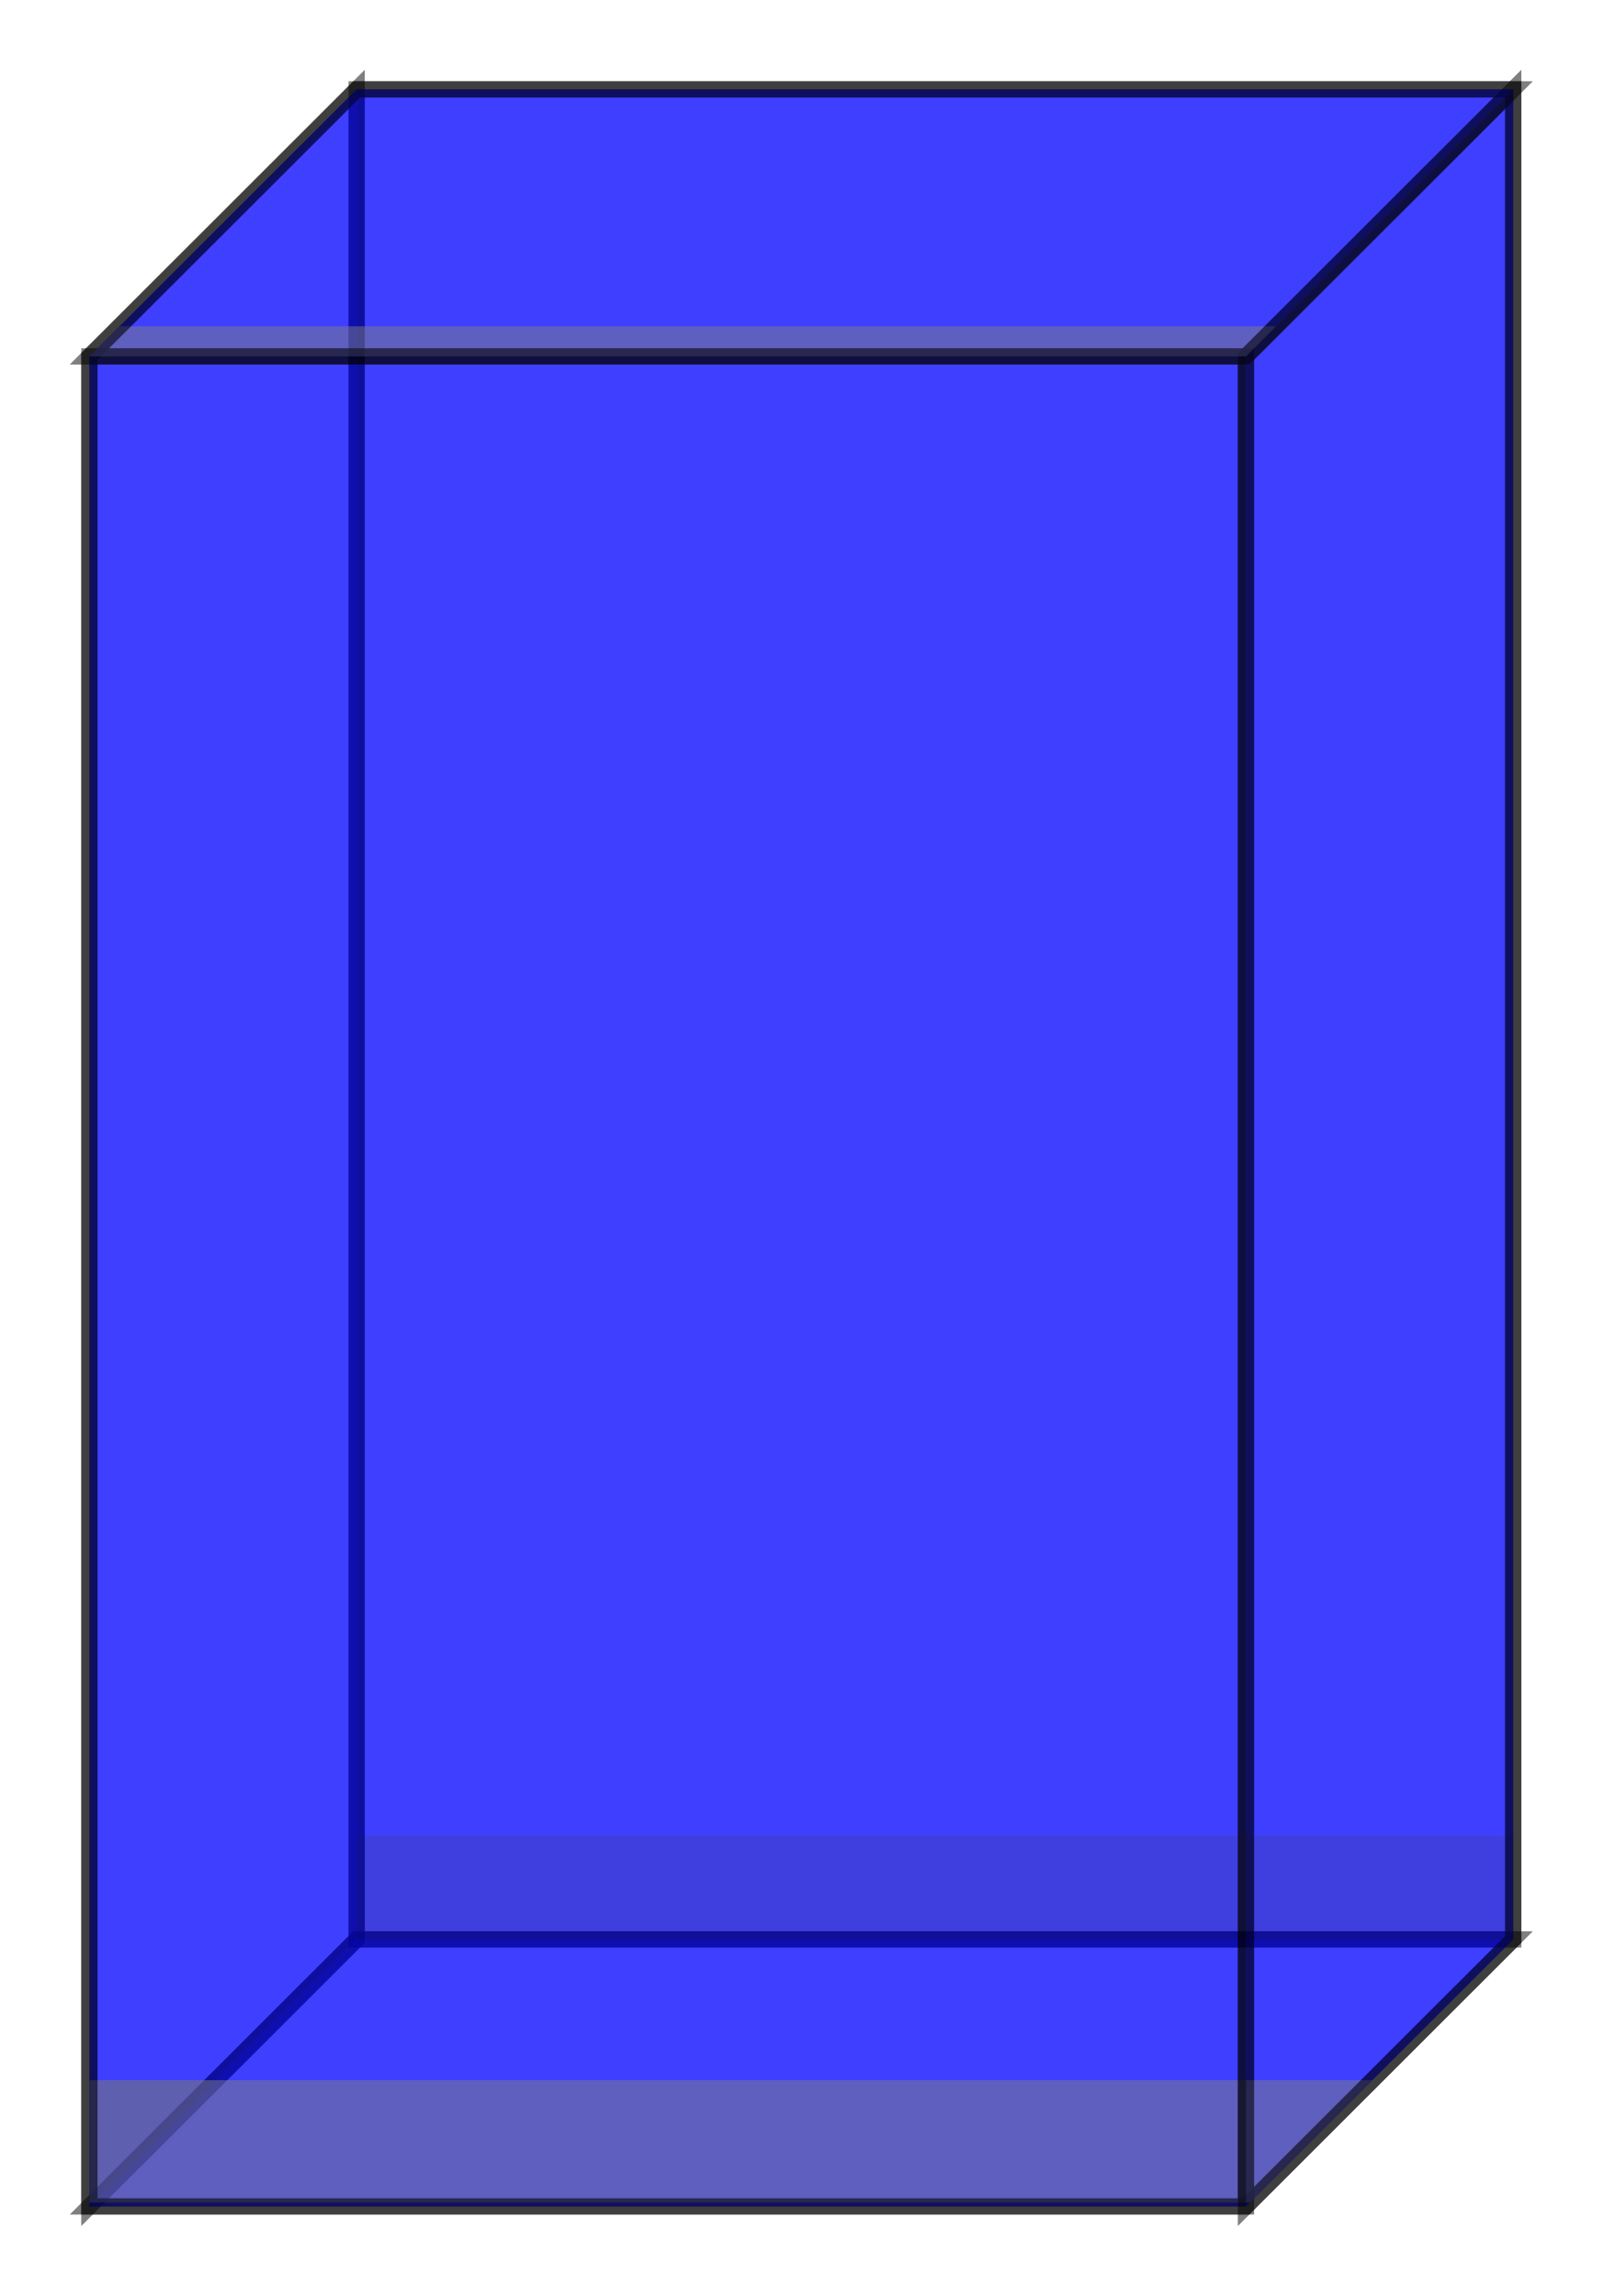
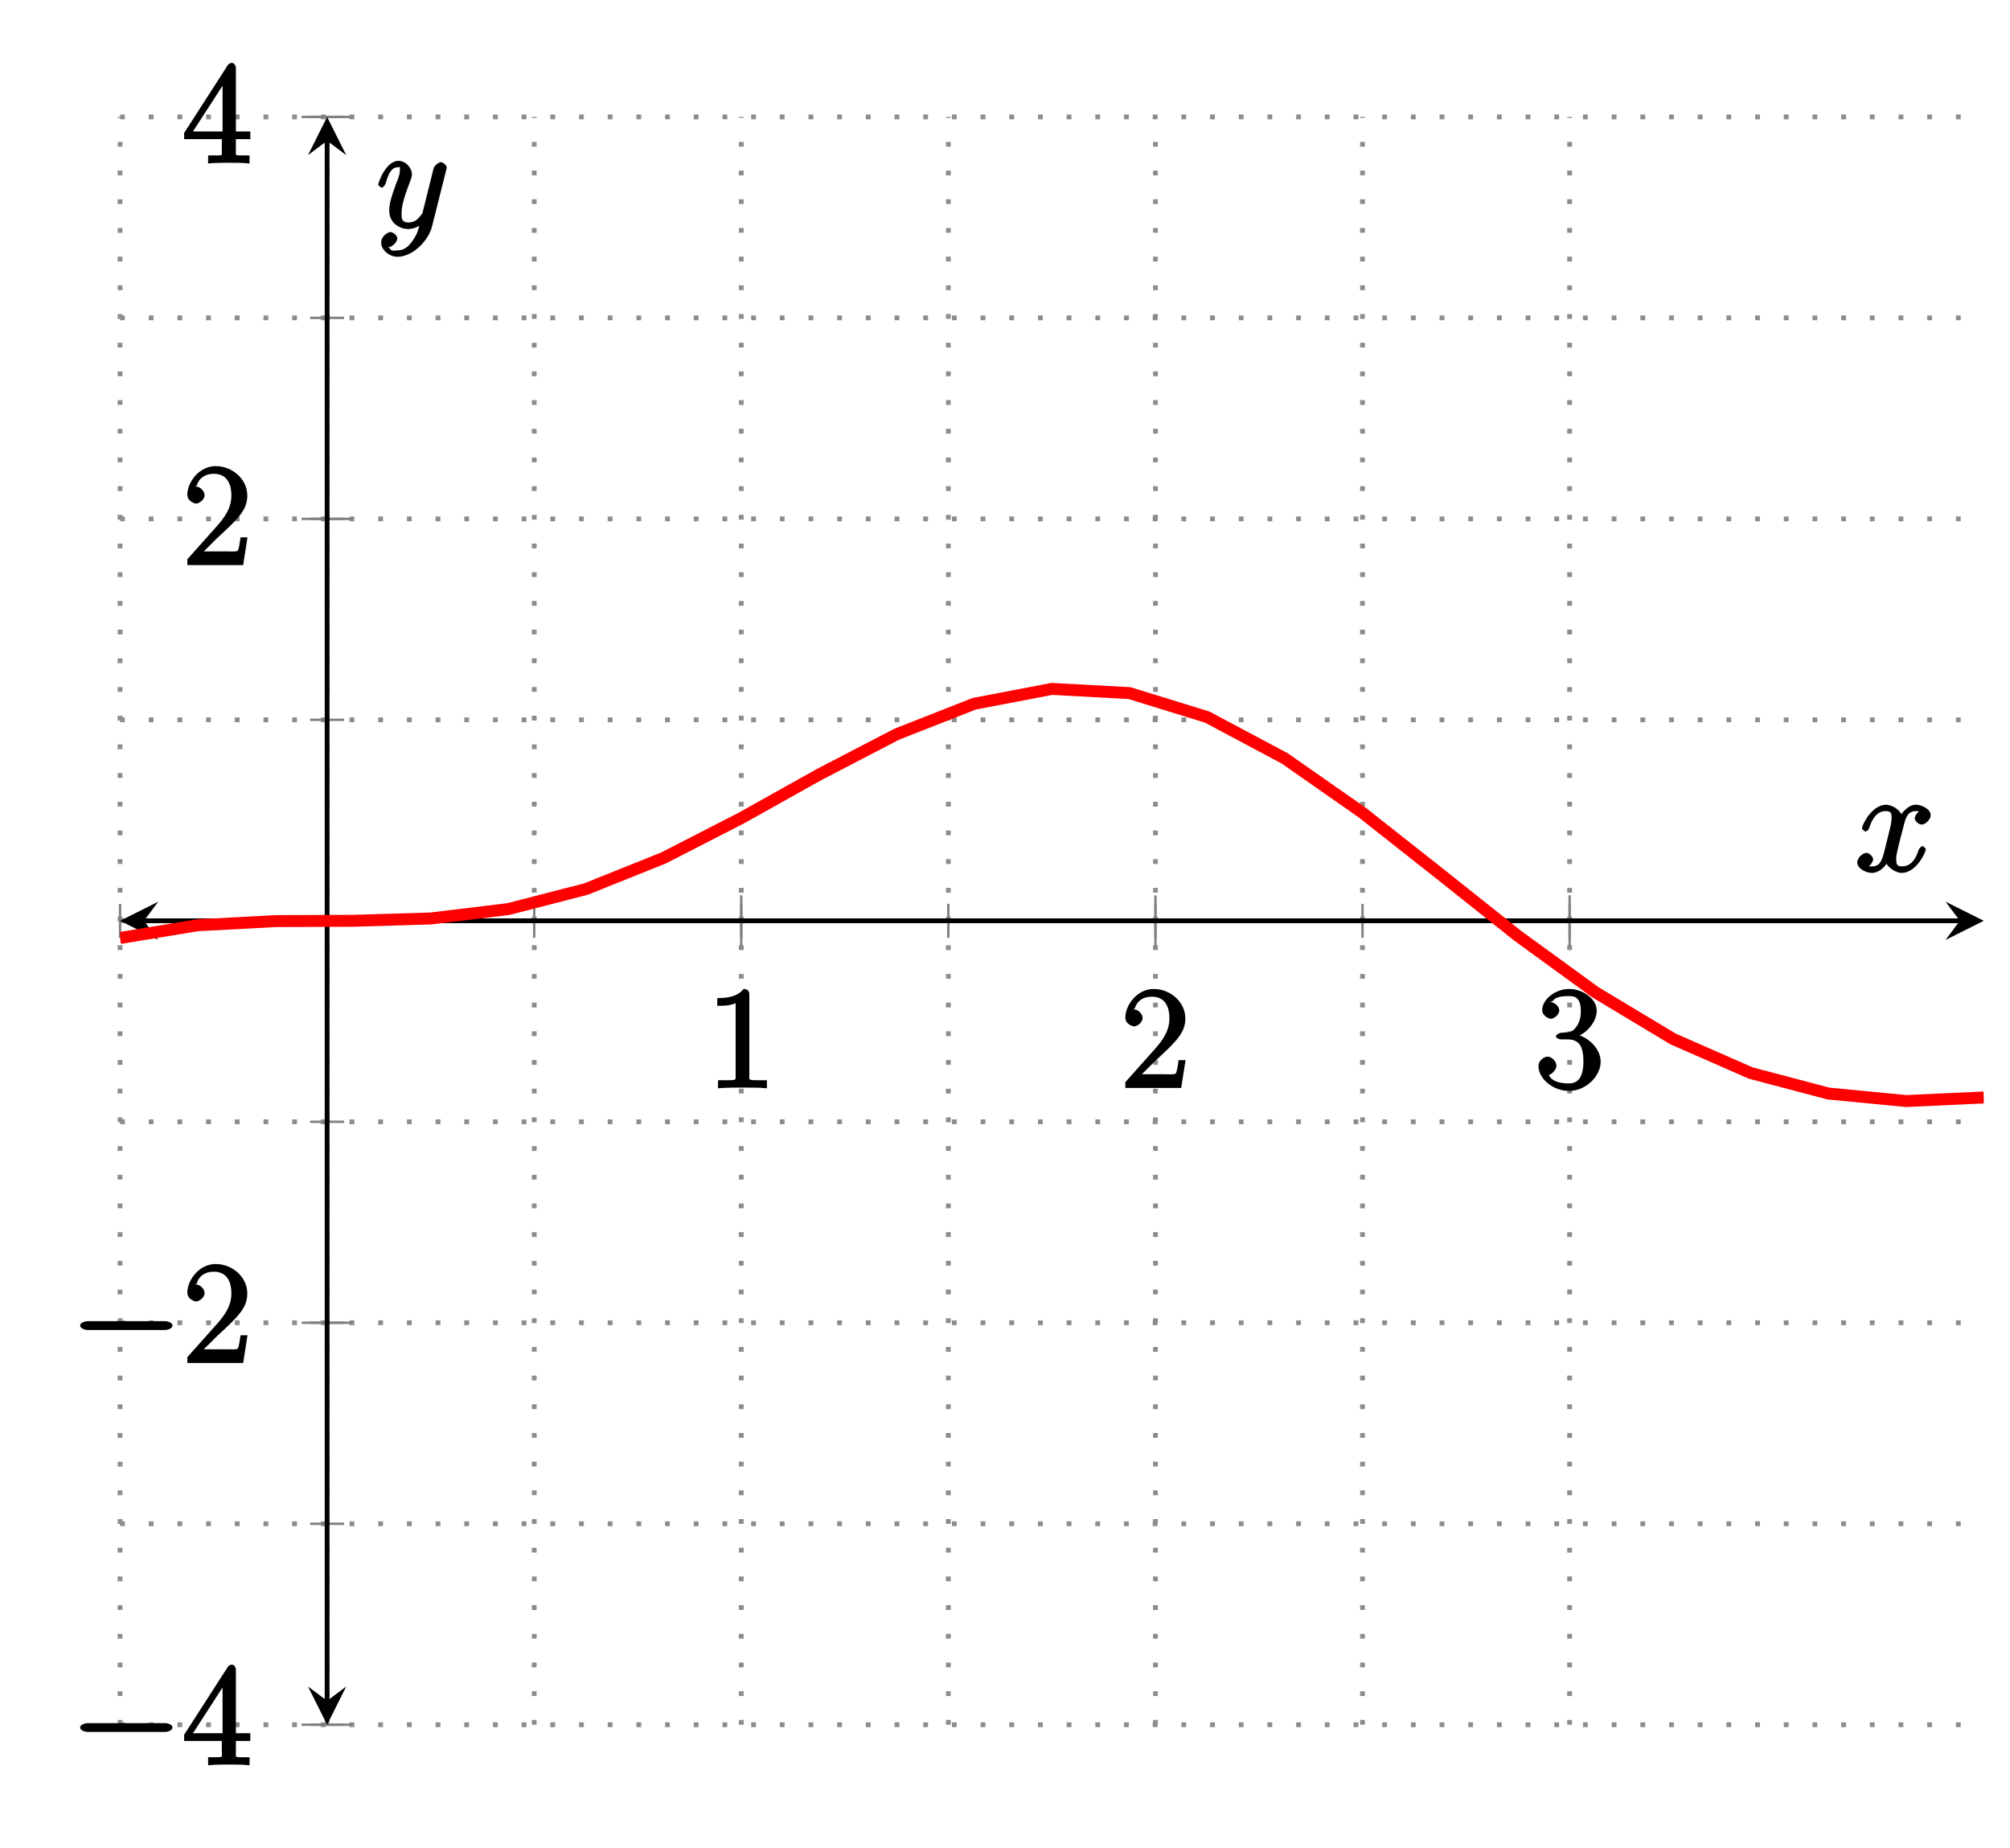
- <svg xmlns="http://www.w3.org/2000/svg" width="39.28pt" height="56.29pt" viewBox="0 0 39.28 56.29" version="1.1">
+ <svg xmlns="http://www.w3.org/2000/svg" xmlns:xlink="http://www.w3.org/1999/xlink" width="167.61pt" height="154.03pt" viewBox="0 0 167.61 154.03" version="1.1">
  <defs>
+     <g>
+       <symbol overflow="visible" id="glyph0-0">
+         <path style="stroke:none;" d="" />
+       </symbol>
+       <symbol overflow="visible" id="glyph0-1">
+         <path style="stroke:none;" d="M 3.594 -7.812 C 3.594 -8.078 3.438 -8.25 3.125 -8.25 C 2.797 -7.875 2.312 -7.484 0.922 -7.484 L 0.922 -6.844 C 1.359 -6.844 1.953 -6.844 2.453 -7.062 L 2.453 -1.062 C 2.453 -0.641 2.578 -0.641 1.531 -0.641 L 0.984 -0.641 L 0.984 0.031 C 1.484 -0.031 2.641 -0.031 3.031 -0.031 C 3.438 -0.031 4.578 -0.031 5.062 0.031 L 5.062 -0.641 L 4.531 -0.641 C 3.484 -0.641 3.594 -0.641 3.594 -1.062 Z M 3.594 -7.812 " />
+       </symbol>
+       <symbol overflow="visible" id="glyph0-2">
+         <path style="stroke:none;" d="M 5.266 -2.312 L 4.859 -2.312 C 4.797 -1.953 4.75 -1.406 4.625 -1.203 C 4.547 -1.094 3.984 -1.141 3.625 -1.141 L 1.406 -1.141 L 1.516 -0.891 C 1.844 -1.156 2.562 -1.922 2.875 -2.219 C 4.703 -3.891 5.422 -4.609 5.422 -5.797 C 5.422 -7.172 4.172 -8.25 2.781 -8.25 C 1.406 -8.25 0.422 -6.906 0.422 -5.875 C 0.422 -5.266 1.109 -5.125 1.141 -5.125 C 1.406 -5.125 1.859 -5.453 1.859 -5.828 C 1.859 -6.172 1.484 -6.547 1.141 -6.547 C 1.047 -6.547 1.016 -6.547 1.203 -6.609 C 1.359 -7.203 1.859 -7.609 2.625 -7.609 C 3.641 -7.609 4.094 -6.891 4.094 -5.797 C 4.094 -4.781 3.562 -4 2.875 -3.234 L 0.422 -0.484 L 0.422 0 L 5.078 0 L 5.438 -2.312 Z M 5.266 -2.312 " />
+       </symbol>
+       <symbol overflow="visible" id="glyph0-3">
+         <path style="stroke:none;" d="M 2.203 -4.594 C 2 -4.578 1.781 -4.406 1.781 -4.297 C 1.781 -4.188 2.016 -4.047 2.219 -4.047 L 2.766 -4.047 C 3.797 -4.047 4.078 -3.344 4.078 -2.203 C 4.078 -0.641 3.438 -0.375 2.844 -0.375 C 2.266 -0.375 1.453 -0.484 1.188 -1.094 C 1.328 -1.078 1.828 -1.438 1.828 -1.859 C 1.828 -2.219 1.422 -2.609 1.094 -2.609 C 0.797 -2.609 0.328 -2.281 0.328 -1.828 C 0.328 -0.766 1.547 0.25 2.875 0.25 C 4.297 0.25 5.516 -0.984 5.516 -2.188 C 5.516 -3.281 4.469 -4.297 3.328 -4.5 L 3.328 -4.203 C 4.359 -4.5 5.188 -5.516 5.188 -6.453 C 5.188 -7.406 4.047 -8.25 2.891 -8.25 C 1.703 -8.25 0.641 -7.359 0.641 -6.484 C 0.641 -6.016 1.188 -5.766 1.359 -5.766 C 1.609 -5.766 2.062 -6.094 2.062 -6.453 C 2.062 -6.844 1.609 -7.156 1.344 -7.156 C 1.281 -7.156 1.25 -7.156 1.531 -7.25 C 1.781 -7.703 2.797 -7.656 2.859 -7.656 C 3.25 -7.656 3.859 -7.625 3.859 -6.453 C 3.859 -6.234 3.875 -5.672 3.531 -5.156 C 3.172 -4.625 2.875 -4.641 2.562 -4.625 Z M 2.203 -4.594 " />
+       </symbol>
+       <symbol overflow="visible" id="glyph0-4">
+         <path style="stroke:none;" d="M 4.469 -7.922 C 4.469 -8.156 4.312 -8.359 4.141 -8.359 C 4.047 -8.359 3.891 -8.312 3.797 -8.172 L 0.156 -2.516 L 0.156 -2 L 3.297 -2 L 3.297 -1.047 C 3.297 -0.609 3.438 -0.641 2.562 -0.641 L 2.156 -0.641 L 2.156 0.031 C 2.609 -0.031 3.547 -0.031 3.891 -0.031 C 4.219 -0.031 5.172 -0.031 5.609 0.031 L 5.609 -0.641 L 5.219 -0.641 C 4.344 -0.641 4.469 -0.609 4.469 -1.047 L 4.469 -2 L 5.672 -2 L 5.672 -2.641 L 4.469 -2.641 Z M 3.359 -7 L 3.359 -2.641 L 0.891 -2.641 L 3.641 -6.891 Z M 3.359 -7 " />
+       </symbol>
+       <symbol overflow="visible" id="glyph1-0">
+         <path style="stroke:none;" d="" />
+       </symbol>
+       <symbol overflow="visible" id="glyph1-1">
+         <path style="stroke:none;" d="M 7.875 -2.75 C 8.078 -2.75 8.484 -2.875 8.484 -3.125 C 8.484 -3.359 8.078 -3.484 7.875 -3.484 L 1.406 -3.484 C 1.203 -3.484 0.781 -3.359 0.781 -3.125 C 0.781 -2.875 1.203 -2.75 1.406 -2.75 Z M 7.875 -2.75 " />
+       </symbol>
+       <symbol overflow="visible" id="glyph2-0">
+         <path style="stroke:none;" d="" />
+       </symbol>
+       <symbol overflow="visible" id="glyph2-1">
+         <path style="stroke:none;" d="M 5.672 -5.172 C 5.281 -5.109 4.969 -4.656 4.969 -4.438 C 4.969 -4.141 5.359 -3.906 5.531 -3.906 C 5.891 -3.906 6.297 -4.359 6.297 -4.688 C 6.297 -5.188 5.562 -5.562 5.062 -5.562 C 4.344 -5.562 3.766 -4.703 3.656 -4.469 L 3.984 -4.469 C 3.703 -5.359 2.812 -5.562 2.594 -5.562 C 1.375 -5.562 0.562 -3.844 0.562 -3.578 C 0.562 -3.531 0.781 -3.328 0.859 -3.328 C 0.953 -3.328 1.094 -3.438 1.156 -3.578 C 1.562 -4.922 2.219 -5.031 2.562 -5.031 C 3.094 -5.031 3.031 -4.672 3.031 -4.391 C 3.031 -4.125 2.969 -3.844 2.828 -3.281 L 2.422 -1.641 C 2.234 -0.922 2.062 -0.422 1.422 -0.422 C 1.359 -0.422 1.172 -0.375 0.922 -0.531 L 0.812 -0.281 C 1.25 -0.359 1.5 -0.859 1.5 -1 C 1.5 -1.25 1.156 -1.547 0.938 -1.547 C 0.641 -1.547 0.172 -1.141 0.172 -0.75 C 0.172 -0.25 0.891 0.125 1.406 0.125 C 1.984 0.125 2.5 -0.375 2.75 -0.859 L 2.469 -0.969 C 2.672 -0.266 3.438 0.125 3.875 0.125 C 5.094 0.125 5.891 -1.594 5.891 -1.859 C 5.891 -1.906 5.688 -2.109 5.625 -2.109 C 5.516 -2.109 5.328 -1.906 5.297 -1.812 C 4.969 -0.75 4.453 -0.422 3.906 -0.422 C 3.484 -0.422 3.422 -0.578 3.422 -1.062 C 3.422 -1.328 3.469 -1.516 3.656 -2.312 L 4.078 -3.938 C 4.25 -4.656 4.5 -5.031 5.062 -5.031 C 5.078 -5.031 5.297 -5.062 5.547 -4.906 Z M 5.672 -5.172 " />
+       </symbol>
+       <symbol overflow="visible" id="glyph2-2">
+         <path style="stroke:none;" d="M 3.031 1.094 C 2.703 1.547 2.359 1.906 1.766 1.906 C 1.625 1.906 1.203 2.031 1.109 1.703 C 0.906 1.641 0.969 1.641 0.984 1.641 C 1.344 1.641 1.75 1.188 1.75 0.906 C 1.75 0.641 1.359 0.375 1.188 0.375 C 0.984 0.375 0.406 0.688 0.406 1.266 C 0.406 1.875 1.094 2.438 1.766 2.438 C 2.969 2.438 4.328 1.188 4.656 -0.125 L 5.828 -4.797 C 5.844 -4.859 5.875 -4.922 5.875 -5 C 5.875 -5.172 5.562 -5.453 5.391 -5.453 C 5.281 -5.453 4.859 -5.25 4.766 -4.891 L 3.891 -1.375 C 3.828 -1.156 3.875 -1.25 3.781 -1.109 C 3.531 -0.781 3.266 -0.422 2.688 -0.422 C 2.016 -0.422 2.109 -0.922 2.109 -1.25 C 2.109 -1.922 2.438 -2.844 2.766 -3.703 C 2.891 -4.047 2.969 -4.219 2.969 -4.453 C 2.969 -4.953 2.453 -5.562 1.859 -5.562 C 0.766 -5.562 0.156 -3.688 0.156 -3.578 C 0.156 -3.531 0.375 -3.328 0.453 -3.328 C 0.562 -3.328 0.734 -3.531 0.781 -3.688 C 1.062 -4.703 1.359 -5.031 1.828 -5.031 C 1.938 -5.031 1.969 -5.172 1.969 -4.781 C 1.969 -4.469 1.844 -4.125 1.656 -3.672 C 1.078 -2.109 1.078 -1.703 1.078 -1.422 C 1.078 -0.281 2.062 0.125 2.656 0.125 C 3 0.125 3.531 -0.031 3.844 -0.344 L 3.688 -0.516 C 3.516 0.141 3.438 0.5 3.031 1.094 Z M 3.031 1.094 " />
+       </symbol>
+     </g>
    <clipPath id="clip1">
-       <path d="M 8.742 45 L 37.09 45 L 37.09 47.547 L 8.742 47.547 Z M 8.742 45 " />
-     </clipPath>
-     <linearGradient id="linear0" gradientUnits="userSpaceOnUse" x1="0" y1="97.003" x2="0" y2="100.001" gradientTransform="matrix(0.567,0,0,-0.90721,35.38868,135.5491)">
-       <stop offset="0" style="stop-color:rgb(50%,50%,50%);stop-opacity:0.5;" />
-       <stop offset="0.5" style="stop-color:rgb(50%,50%,50%);stop-opacity:0.5;" />
-       <stop offset="1" style="stop-color:rgb(50%,50%,50%);stop-opacity:0.5;" />
-     </linearGradient>
-     <clipPath id="clip2">
-       <path d="M 2 51 L 9 51 L 9 54 L 2 54 Z M 2 51 " />
-     </clipPath>
-     <clipPath id="clip3">
-       <path d="M 2.191 8.738 L 8.742 2.191 L 8.742 47.547 L 2.191 54.094 Z M 2.191 8.738 " />
-     </clipPath>
-     <linearGradient id="linear1" gradientUnits="userSpaceOnUse" x1="0" y1="97.003" x2="0" y2="100.001" gradientTransform="matrix(0.13097,0,0,-1.03818,8.34859,154.8014)">
-       <stop offset="0" style="stop-color:rgb(50%,50%,50%);stop-opacity:0.5;" />
-       <stop offset="0.5" style="stop-color:rgb(50%,50%,50%);stop-opacity:0.5;" />
-       <stop offset="1" style="stop-color:rgb(50%,50%,50%);stop-opacity:0.5;" />
-     </linearGradient>
-     <clipPath id="clip4">
-       <path d="M 0 0 L 15 0 L 15 56.289 L 0 56.289 Z M 0 0 " />
-     </clipPath>
-     <clipPath id="clip5">
-       <path d="M 0 41 L 39.281 41 L 39.281 56.289 L 0 56.289 Z M 0 41 " />
-     </clipPath>
-     <clipPath id="clip6">
-       <path d="M 2.191 51 L 30.539 51 L 30.539 54 L 2.191 54 Z M 2.191 51 " />
-     </clipPath>
-     <linearGradient id="linear2" gradientUnits="userSpaceOnUse" x1="0" y1="97.003" x2="0" y2="100.001" gradientTransform="matrix(0.567,0,0,-0.90721,28.84061,142.0971)">
-       <stop offset="0" style="stop-color:rgb(50%,50%,50%);stop-opacity:0.5;" />
-       <stop offset="0.5" style="stop-color:rgb(50%,50%,50%);stop-opacity:0.5;" />
-       <stop offset="1" style="stop-color:rgb(50%,50%,50%);stop-opacity:0.5;" />
-     </linearGradient>
-     <clipPath id="clip7">
-       <path d="M 30 51 L 38 51 L 38 54 L 30 54 Z M 30 51 " />
-     </clipPath>
-     <clipPath id="clip8">
-       <path d="M 30.539 8.738 L 37.09 2.191 L 37.09 47.547 L 30.539 54.094 Z M 30.539 8.738 " />
-     </clipPath>
-     <linearGradient id="linear3" gradientUnits="userSpaceOnUse" x1="0" y1="97.003" x2="0" y2="100.001" gradientTransform="matrix(0.13097,0,0,-1.03818,36.69537,154.8014)">
-       <stop offset="0" style="stop-color:rgb(50%,50%,50%);stop-opacity:0.5;" />
-       <stop offset="0.5" style="stop-color:rgb(50%,50%,50%);stop-opacity:0.5;" />
-       <stop offset="1" style="stop-color:rgb(50%,50%,50%);stop-opacity:0.5;" />
-     </linearGradient>
-     <clipPath id="clip9">
-       <path d="M 24 0 L 39.281 0 L 39.281 56.289 L 24 56.289 Z M 24 0 " />
-     </clipPath>
-     <clipPath id="clip10">
-       <path d="M 2 8 L 38 8 L 38 9 L 2 9 Z M 2 8 " />
-     </clipPath>
-     <clipPath id="clip11">
-       <path d="M 30.539 8.738 L 2.191 8.738 L 8.742 2.191 L 37.09 2.191 Z M 30.539 8.738 " />
-     </clipPath>
-     <linearGradient id="linear4" gradientUnits="userSpaceOnUse" x1="0" y1="97.002" x2="0" y2="100.001" gradientTransform="matrix(0.69798,0,0,-0.13097,34.99621,21.44431)">
-       <stop offset="0" style="stop-color:rgb(50%,50%,50%);stop-opacity:0.5;" />
-       <stop offset="0.5" style="stop-color:rgb(50%,50%,50%);stop-opacity:0.5;" />
-       <stop offset="1" style="stop-color:rgb(50%,50%,50%);stop-opacity:0.5;" />
-     </linearGradient>
-     <clipPath id="clip12">
-       <path d="M 0 0 L 39.281 0 L 39.281 15 L 0 15 Z M 0 0 " />
+       <path d="M 10.012 43 L 165.422 43 L 165.422 106 L 10.012 106 Z M 10.012 43 " />
    </clipPath>
  </defs>
  <g id="surface1">
-     <path style=" stroke:none;fill-rule:nonzero;fill:rgb(0%,0%,100%);fill-opacity:0.5;" d="M 37.09 2.191 L 8.742 2.191 L 8.742 47.547 L 37.09 47.547 Z M 37.09 2.191 " />
+     <path style="fill:none;stroke-width:0.399;stroke-linecap:butt;stroke-linejoin:miter;stroke:rgb(54.999%,54.999%,54.999%);stroke-opacity:1;stroke-dasharray:0.399,1.993;stroke-miterlimit:10;" d="M 0.002 0.001 L 0.002 134.044 M 17.267 0.001 L 17.267 134.044 M 34.537 0.001 L 34.537 134.044 M 51.803 0.001 L 51.803 134.044 M 69.072 0.001 L 69.072 134.044 M 86.342 0.001 L 86.342 134.044 M 103.607 0.001 L 103.607 134.044 M 120.877 0.001 L 120.877 134.044 " transform="matrix(1,0,0,-1,10.01,143.79)" />
+     <path style="fill:none;stroke-width:0.399;stroke-linecap:butt;stroke-linejoin:miter;stroke:rgb(54.999%,54.999%,54.999%);stroke-opacity:1;stroke-dasharray:0.399,1.993;stroke-miterlimit:10;" d="M 0.002 0.001 L 155.412 0.001 M 0.002 16.755 L 155.412 16.755 M 0.002 33.513 L 155.412 33.513 M 0.002 50.267 L 155.412 50.267 M 0.002 67.024 L 155.412 67.024 M 0.002 83.778 L 155.412 83.778 M 0.002 100.532 L 155.412 100.532 M 0.002 117.29 L 155.412 117.29 M 0.002 134.044 L 155.412 134.044 " transform="matrix(1,0,0,-1,10.01,143.79)" />
+     <path style="fill:none;stroke-width:0.199;stroke-linecap:butt;stroke-linejoin:miter;stroke:rgb(50%,50%,50%);stroke-opacity:1;stroke-miterlimit:10;" d="M 0.002 65.606 L 0.002 68.438 M 17.267 65.606 L 17.267 68.438 M 34.537 65.606 L 34.537 68.438 M 51.803 65.606 L 51.803 68.438 M 69.072 65.606 L 69.072 68.438 M 86.342 65.606 L 86.342 68.438 M 103.607 65.606 L 103.607 68.438 M 120.877 65.606 L 120.877 68.438 " transform="matrix(1,0,0,-1,10.01,143.79)" />
+     <path style="fill:none;stroke-width:0.199;stroke-linecap:butt;stroke-linejoin:miter;stroke:rgb(50%,50%,50%);stroke-opacity:1;stroke-miterlimit:10;" d="M 51.803 64.895 L 51.803 69.149 M 86.342 64.895 L 86.342 69.149 M 120.877 64.895 L 120.877 69.149 " transform="matrix(1,0,0,-1,10.01,143.79)" />
+     <path style="fill:none;stroke-width:0.199;stroke-linecap:butt;stroke-linejoin:miter;stroke:rgb(50%,50%,50%);stroke-opacity:1;stroke-miterlimit:10;" d="M 15.849 0.001 L 18.685 0.001 M 15.849 16.755 L 18.685 16.755 M 15.849 33.513 L 18.685 33.513 M 15.849 50.267 L 18.685 50.267 M 15.849 67.024 L 18.685 67.024 M 15.849 83.778 L 18.685 83.778 M 15.849 100.532 L 18.685 100.532 M 15.849 117.29 L 18.685 117.29 M 15.849 134.044 L 18.685 134.044 " transform="matrix(1,0,0,-1,10.01,143.79)" />
+     <path style="fill:none;stroke-width:0.199;stroke-linecap:butt;stroke-linejoin:miter;stroke:rgb(50%,50%,50%);stroke-opacity:1;stroke-miterlimit:10;" d="M 15.142 0.001 L 19.392 0.001 M 15.142 33.513 L 19.392 33.513 M 15.142 100.532 L 19.392 100.532 M 15.142 134.044 L 19.392 134.044 " transform="matrix(1,0,0,-1,10.01,143.79)" />
+     <path style="fill:none;stroke-width:0.399;stroke-linecap:butt;stroke-linejoin:miter;stroke:rgb(0%,0%,0%);stroke-opacity:1;stroke-miterlimit:10;" d="M 1.994 67.024 L 153.42 67.024 " transform="matrix(1,0,0,-1,10.01,143.79)" />
+     <path style=" stroke:none;fill-rule:nonzero;fill:rgb(0%,0%,0%);fill-opacity:1;" d="M 10.012 76.766 L 13.199 78.363 L 12.004 76.766 L 13.199 75.172 " />
+     <path style=" stroke:none;fill-rule:nonzero;fill:rgb(0%,0%,0%);fill-opacity:1;" d="M 165.422 76.766 L 162.234 75.172 L 163.43 76.766 L 162.234 78.363 " />
+     <path style="fill:none;stroke-width:0.399;stroke-linecap:butt;stroke-linejoin:miter;stroke:rgb(0%,0%,0%);stroke-opacity:1;stroke-miterlimit:10;" d="M 17.267 1.993 L 17.267 132.052 " transform="matrix(1,0,0,-1,10.01,143.79)" />
+     <path style=" stroke:none;fill-rule:nonzero;fill:rgb(0%,0%,0%);fill-opacity:1;" d="M 27.277 143.789 L 28.871 140.602 L 27.277 141.797 L 25.684 140.602 " />
+     <path style=" stroke:none;fill-rule:nonzero;fill:rgb(0%,0%,0%);fill-opacity:1;" d="M 27.277 9.746 L 25.684 12.934 L 27.277 11.738 L 28.871 12.934 " />
+     <g style="fill:rgb(0%,0%,0%);fill-opacity:1;">
+       <use xlink:href="#glyph0-1" x="58.89" y="90.7" />
+     </g>
+     <g style="fill:rgb(0%,0%,0%);fill-opacity:1;">
+       <use xlink:href="#glyph0-2" x="93.42" y="90.7" />
+     </g>
+     <g style="fill:rgb(0%,0%,0%);fill-opacity:1;">
+       <use xlink:href="#glyph0-3" x="127.96" y="90.7" />
+     </g>
+     <g style="fill:rgb(0%,0%,0%);fill-opacity:1;">
+       <use xlink:href="#glyph1-1" x="5.9" y="147.14" />
+     </g>
+     <g style="fill:rgb(0%,0%,0%);fill-opacity:1;">
+       <use xlink:href="#glyph0-4" x="15.2" y="147.14" />
+     </g>
+     <g style="fill:rgb(0%,0%,0%);fill-opacity:1;">
+       <use xlink:href="#glyph1-1" x="5.9" y="113.63" />
+     </g>
+     <g style="fill:rgb(0%,0%,0%);fill-opacity:1;">
+       <use xlink:href="#glyph0-2" x="15.2" y="113.63" />
+     </g>
+     <g style="fill:rgb(0%,0%,0%);fill-opacity:1;">
+       <use xlink:href="#glyph0-2" x="15.2" y="47.11" />
+     </g>
+     <g style="fill:rgb(0%,0%,0%);fill-opacity:1;">
+       <use xlink:href="#glyph0-4" x="15.2" y="13.6" />
+     </g>
    <g clip-path="url(#clip1)" clip-rule="nonzero">
-       <path style=" stroke:none;fill-rule:nonzero;fill:url(#linear0);" d="M 8.742 47.547 L 8.742 2.191 L 37.09 2.191 L 37.09 47.547 Z M 8.742 47.547 " />
+       <path style="fill:none;stroke-width:0.996;stroke-linecap:butt;stroke-linejoin:miter;stroke:rgb(100%,0%,0%);stroke-opacity:1;stroke-miterlimit:10;" d="M 0.002 65.591 L 6.474 66.653 L 12.951 66.997 L 19.427 67.024 L 25.9 67.216 L 32.377 68.001 L 38.853 69.669 L 45.33 72.267 L 51.803 75.587 L 58.279 79.208 L 64.756 82.575 L 71.228 85.118 L 77.705 86.356 L 84.181 86.005 L 90.658 84.005 L 97.131 80.556 L 103.607 76.028 L 110.084 70.919 L 116.56 65.767 L 123.033 61.06 L 129.51 57.169 L 135.986 54.329 L 142.459 52.622 L 148.935 51.997 L 155.412 52.294 " transform="matrix(1,0,0,-1,10.01,143.79)" />
    </g>
-     <path style="fill:none;stroke-width:0.399;stroke-linecap:butt;stroke-linejoin:miter;stroke:rgb(0%,0%,0%);stroke-opacity:0.5;stroke-miterlimit:10;" d="M 6.55 6.549 L -21.798 6.549 L -21.798 -38.807 L 6.55 -38.807 Z M 6.55 6.549 " transform="matrix(1,0,0,-1,30.54,8.74)" />
-     <path style=" stroke:none;fill-rule:nonzero;fill:rgb(0%,0%,100%);fill-opacity:0.5;" d="M 2.191 8.738 L 8.742 2.191 L 8.742 47.547 L 2.191 54.094 Z M 2.191 8.738 " />
-     <g clip-path="url(#clip2)" clip-rule="nonzero">
-       <g clip-path="url(#clip3)" clip-rule="nonzero">
-         <path style=" stroke:none;fill-rule:nonzero;fill:url(#linear1);" d="M 2.191 54.094 L 2.191 2.191 L 8.742 2.191 L 8.742 54.094 Z M 2.191 54.094 " />
-       </g>
+     <g style="fill:rgb(0%,0%,0%);fill-opacity:1;">
+       <use xlink:href="#glyph2-1" x="154.7" y="72.65" />
    </g>
-     <g clip-path="url(#clip4)" clip-rule="nonzero">
-       <path style="fill:none;stroke-width:0.399;stroke-linecap:butt;stroke-linejoin:miter;stroke:rgb(0%,0%,0%);stroke-opacity:0.5;stroke-miterlimit:10;" d="M -28.349 0.002 L -21.798 6.549 L -21.798 -38.807 L -28.349 -45.354 Z M -28.349 0.002 " transform="matrix(1,0,0,-1,30.54,8.74)" />
-     </g>
-     <path style=" stroke:none;fill-rule:nonzero;fill:rgb(0%,0%,100%);fill-opacity:0.5;" d="M 30.539 54.094 L 2.191 54.094 L 8.742 47.547 L 37.09 47.547 Z M 30.539 54.094 " />
-     <g clip-path="url(#clip5)" clip-rule="nonzero">
-       <path style="fill:none;stroke-width:0.399;stroke-linecap:butt;stroke-linejoin:miter;stroke:rgb(0%,0%,0%);stroke-opacity:0.5;stroke-miterlimit:10;" d="M -0.001 -45.354 L -28.349 -45.354 L -21.798 -38.807 L 6.55 -38.807 Z M -0.001 -45.354 " transform="matrix(1,0,0,-1,30.54,8.74)" />
-     </g>
-     <path style=" stroke:none;fill-rule:nonzero;fill:rgb(0%,0%,100%);fill-opacity:0.5;" d="M 30.539 8.738 L 2.191 8.738 L 2.191 54.094 L 30.539 54.094 Z M 30.539 8.738 " />
-     <g clip-path="url(#clip6)" clip-rule="nonzero">
-       <path style=" stroke:none;fill-rule:nonzero;fill:url(#linear2);" d="M 2.191 54.094 L 2.191 8.738 L 30.539 8.738 L 30.539 54.094 Z M 2.191 54.094 " />
-     </g>
-     <path style="fill:none;stroke-width:0.399;stroke-linecap:butt;stroke-linejoin:miter;stroke:rgb(0%,0%,0%);stroke-opacity:0.5;stroke-miterlimit:10;" d="M -0.001 0.002 L -28.349 0.002 L -28.349 -45.354 L -0.001 -45.354 Z M -0.001 0.002 " transform="matrix(1,0,0,-1,30.54,8.74)" />
-     <path style=" stroke:none;fill-rule:nonzero;fill:rgb(0%,0%,100%);fill-opacity:0.5;" d="M 30.539 8.738 L 37.09 2.191 L 37.09 47.547 L 30.539 54.094 Z M 30.539 8.738 " />
-     <g clip-path="url(#clip7)" clip-rule="nonzero">
-       <g clip-path="url(#clip8)" clip-rule="nonzero">
-         <path style=" stroke:none;fill-rule:nonzero;fill:url(#linear3);" d="M 30.539 54.094 L 30.539 2.191 L 37.09 2.191 L 37.09 54.094 Z M 30.539 54.094 " />
-       </g>
-     </g>
-     <g clip-path="url(#clip9)" clip-rule="nonzero">
-       <path style="fill:none;stroke-width:0.399;stroke-linecap:butt;stroke-linejoin:miter;stroke:rgb(0%,0%,0%);stroke-opacity:0.5;stroke-miterlimit:10;" d="M -0.001 0.002 L 6.55 6.549 L 6.55 -38.807 L -0.001 -45.354 Z M -0.001 0.002 " transform="matrix(1,0,0,-1,30.54,8.74)" />
-     </g>
-     <path style=" stroke:none;fill-rule:nonzero;fill:rgb(0%,0%,100%);fill-opacity:0.5;" d="M 30.539 8.738 L 2.191 8.738 L 8.742 2.191 L 37.09 2.191 Z M 30.539 8.738 " />
-     <g clip-path="url(#clip10)" clip-rule="nonzero">
-       <g clip-path="url(#clip11)" clip-rule="nonzero">
-         <path style=" stroke:none;fill-rule:nonzero;fill:url(#linear4);" d="M 2.191 8.738 L 2.191 2.191 L 37.09 2.191 L 37.09 8.738 Z M 2.191 8.738 " />
-       </g>
-     </g>
-     <g clip-path="url(#clip12)" clip-rule="nonzero">
-       <path style="fill:none;stroke-width:0.399;stroke-linecap:butt;stroke-linejoin:miter;stroke:rgb(0%,0%,0%);stroke-opacity:0.5;stroke-miterlimit:10;" d="M -0.001 0.002 L -28.349 0.002 L -21.798 6.549 L 6.55 6.549 Z M -0.001 0.002 " transform="matrix(1,0,0,-1,30.54,8.74)" />
+     <g style="fill:rgb(0%,0%,0%);fill-opacity:1;">
+       <use xlink:href="#glyph2-2" x="31.38" y="18.97" />
    </g>
  </g>
</svg>
